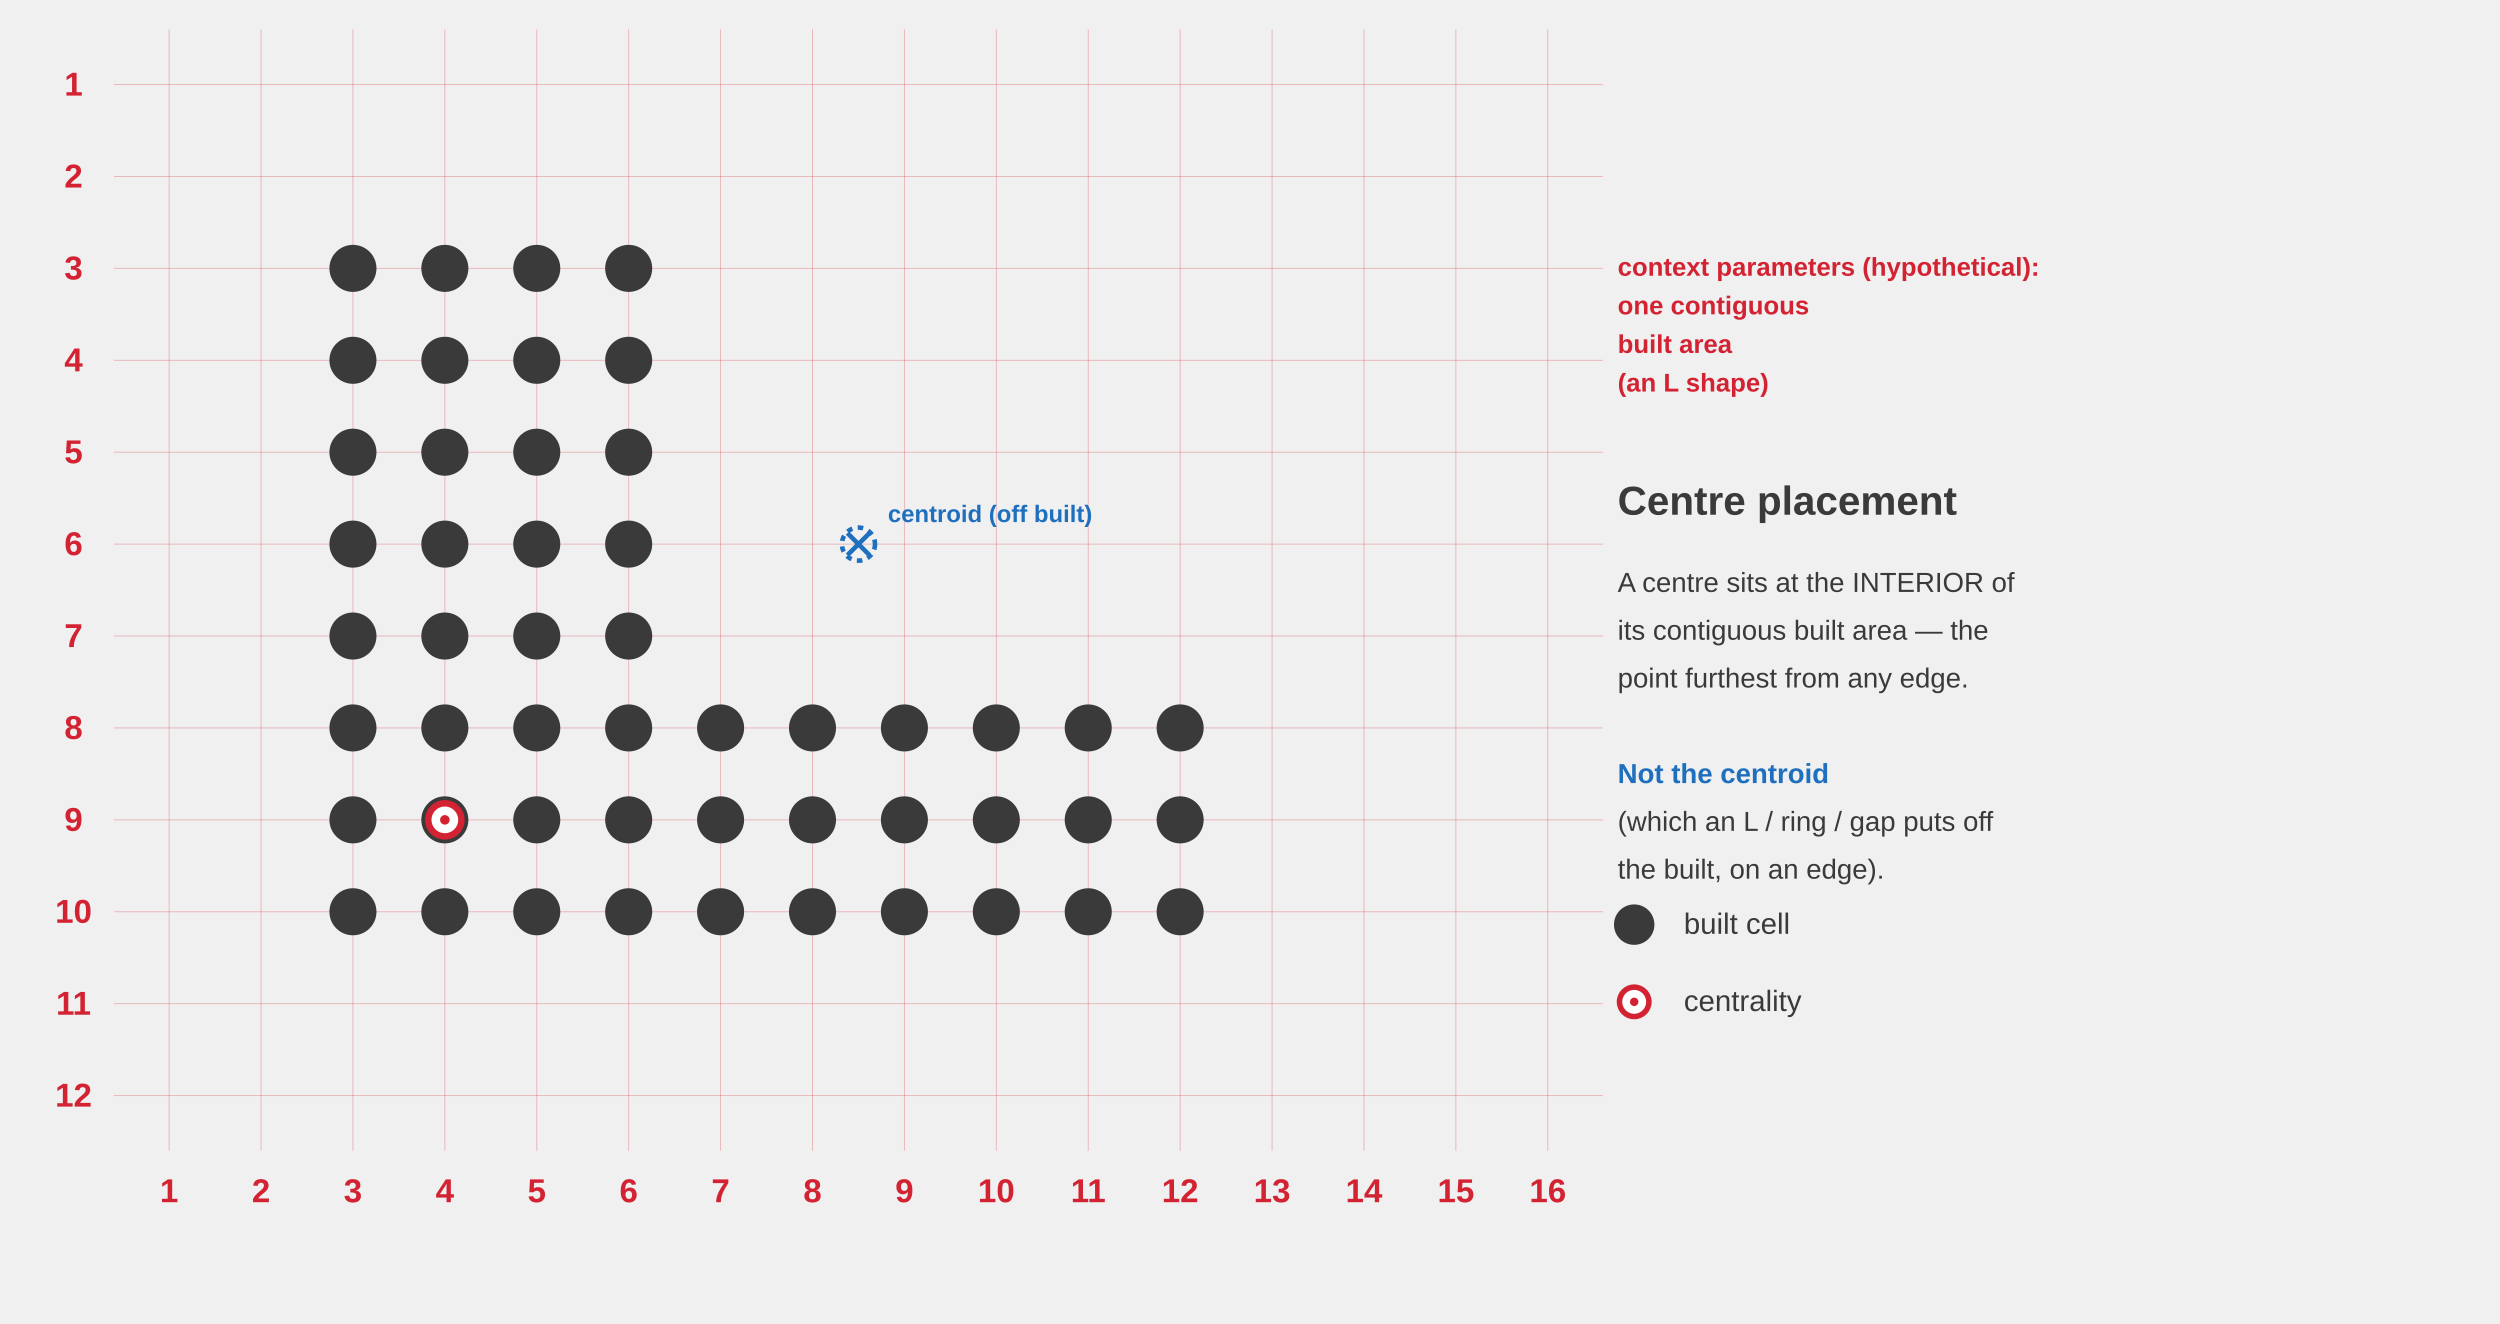
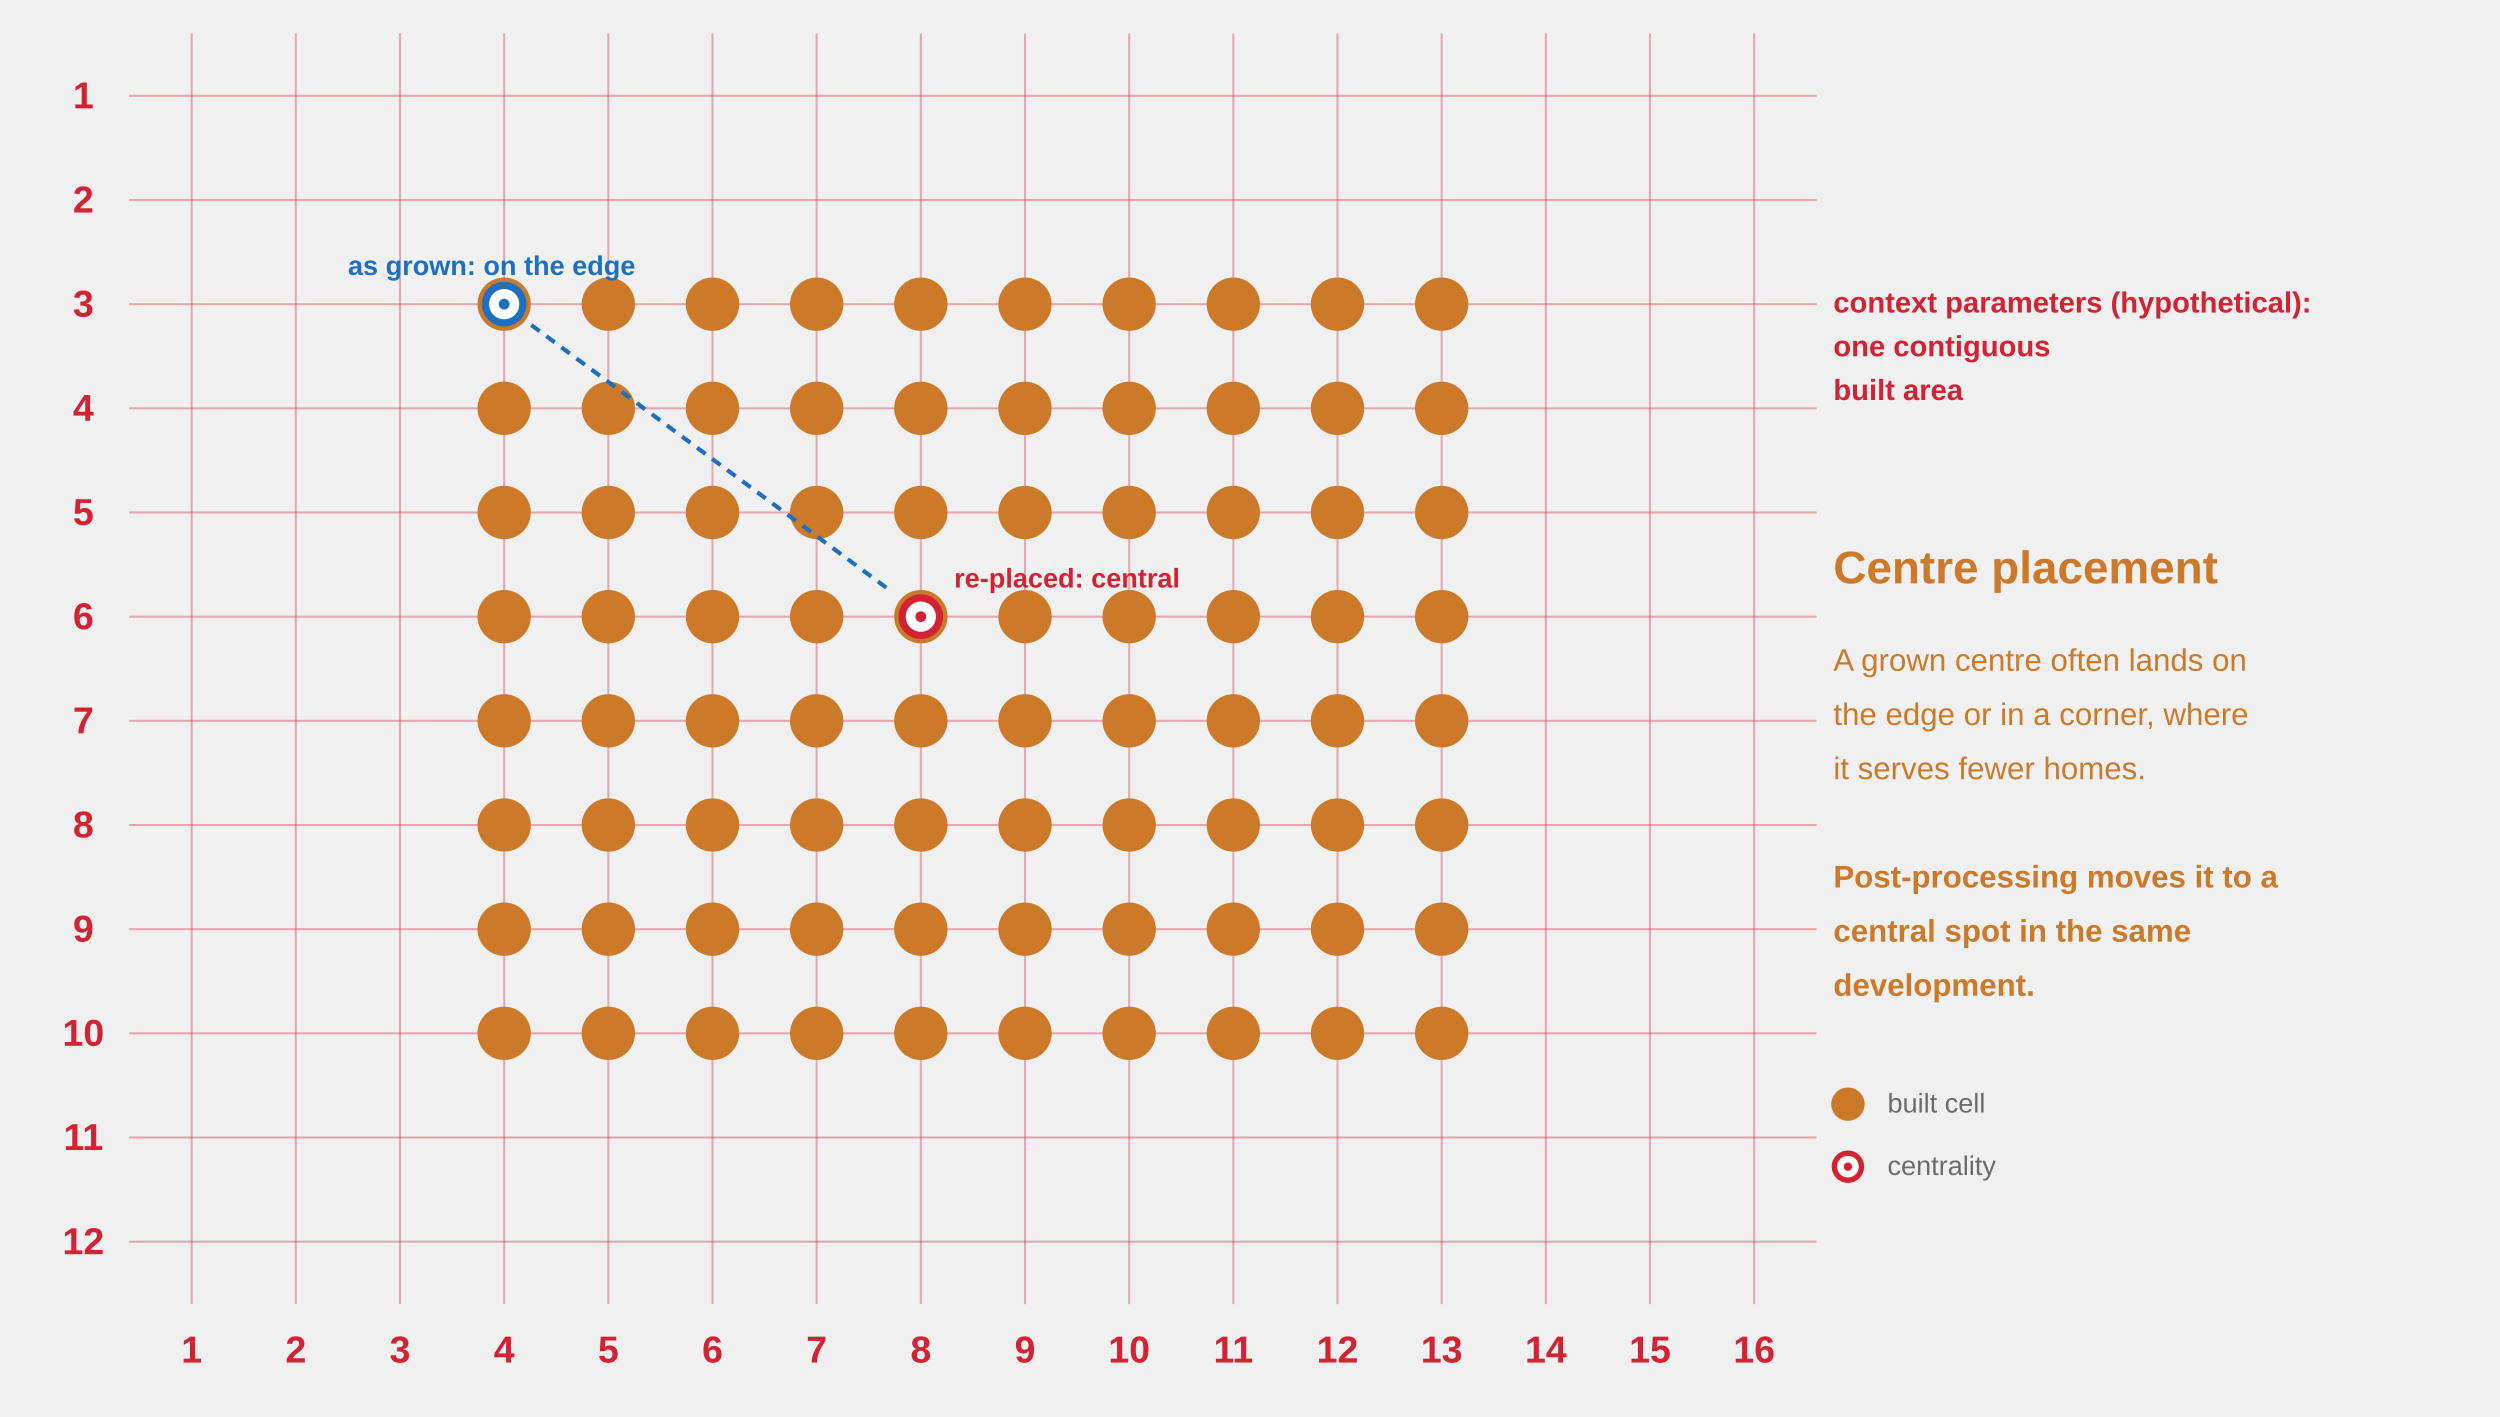
- <svg xmlns="http://www.w3.org/2000/svg" viewBox="0 0 1360 720" font-family="Arial, sans-serif">
-   <line x1="92.0" y1="16.0" x2="92.0" y2="626.0" stroke="#D32333" stroke-width="0.5" opacity="0.3" />
-   <line x1="142.0" y1="16.0" x2="142.0" y2="626.0" stroke="#D32333" stroke-width="0.5" opacity="0.3" />
-   <line x1="192.0" y1="16.0" x2="192.0" y2="626.0" stroke="#D32333" stroke-width="0.5" opacity="0.3" />
-   <line x1="242.0" y1="16.0" x2="242.0" y2="626.0" stroke="#D32333" stroke-width="0.5" opacity="0.3" />
-   <line x1="292.0" y1="16.0" x2="292.0" y2="626.0" stroke="#D32333" stroke-width="0.5" opacity="0.3" />
-   <line x1="342.0" y1="16.0" x2="342.0" y2="626.0" stroke="#D32333" stroke-width="0.5" opacity="0.3" />
-   <line x1="392.0" y1="16.0" x2="392.0" y2="626.0" stroke="#D32333" stroke-width="0.5" opacity="0.3" />
-   <line x1="442.0" y1="16.0" x2="442.0" y2="626.0" stroke="#D32333" stroke-width="0.5" opacity="0.3" />
-   <line x1="492.0" y1="16.0" x2="492.0" y2="626.0" stroke="#D32333" stroke-width="0.5" opacity="0.3" />
-   <line x1="542.0" y1="16.0" x2="542.0" y2="626.0" stroke="#D32333" stroke-width="0.5" opacity="0.3" />
-   <line x1="592.0" y1="16.0" x2="592.0" y2="626.0" stroke="#D32333" stroke-width="0.5" opacity="0.3" />
-   <line x1="642.0" y1="16.0" x2="642.0" y2="626.0" stroke="#D32333" stroke-width="0.5" opacity="0.3" />
-   <line x1="692.0" y1="16.0" x2="692.0" y2="626.0" stroke="#D32333" stroke-width="0.5" opacity="0.3" />
-   <line x1="742.0" y1="16.0" x2="742.0" y2="626.0" stroke="#D32333" stroke-width="0.5" opacity="0.3" />
-   <line x1="792.0" y1="16.0" x2="792.0" y2="626.0" stroke="#D32333" stroke-width="0.5" opacity="0.3" />
-   <line x1="842.0" y1="16.0" x2="842.0" y2="626.0" stroke="#D32333" stroke-width="0.5" opacity="0.3" />
-   <line x1="62.0" y1="46.0" x2="872.0" y2="46.0" stroke="#D32333" stroke-width="0.5" opacity="0.3" />
-   <line x1="62.0" y1="96.0" x2="872.0" y2="96.0" stroke="#D32333" stroke-width="0.5" opacity="0.3" />
-   <line x1="62.0" y1="146.0" x2="872.0" y2="146.0" stroke="#D32333" stroke-width="0.5" opacity="0.3" />
-   <line x1="62.0" y1="196.0" x2="872.0" y2="196.0" stroke="#D32333" stroke-width="0.5" opacity="0.3" />
-   <line x1="62.0" y1="246.0" x2="872.0" y2="246.0" stroke="#D32333" stroke-width="0.5" opacity="0.3" />
-   <line x1="62.0" y1="296.0" x2="872.0" y2="296.0" stroke="#D32333" stroke-width="0.5" opacity="0.3" />
-   <line x1="62.0" y1="346.0" x2="872.0" y2="346.0" stroke="#D32333" stroke-width="0.5" opacity="0.3" />
-   <line x1="62.0" y1="396.0" x2="872.0" y2="396.0" stroke="#D32333" stroke-width="0.5" opacity="0.3" />
-   <line x1="62.0" y1="446.0" x2="872.0" y2="446.0" stroke="#D32333" stroke-width="0.5" opacity="0.3" />
-   <line x1="62.0" y1="496.0" x2="872.0" y2="496.0" stroke="#D32333" stroke-width="0.5" opacity="0.3" />
-   <line x1="62.0" y1="546.0" x2="872.0" y2="546.0" stroke="#D32333" stroke-width="0.5" opacity="0.3" />
-   <line x1="62.0" y1="596.0" x2="872.0" y2="596.0" stroke="#D32333" stroke-width="0.5" opacity="0.3" />
+ <svg xmlns="http://www.w3.org/2000/svg" viewBox="0 0 1200 680" font-family="Arial, sans-serif">
+   <line x1="92.0" y1="16.0" x2="92.0" y2="626.0" stroke="#D32333" stroke-width="1" opacity="0.35" vector-effect="non-scaling-stroke" />
+   <line x1="142.0" y1="16.0" x2="142.0" y2="626.0" stroke="#D32333" stroke-width="1" opacity="0.35" vector-effect="non-scaling-stroke" />
+   <line x1="192.0" y1="16.0" x2="192.0" y2="626.0" stroke="#D32333" stroke-width="1" opacity="0.35" vector-effect="non-scaling-stroke" />
+   <line x1="242.0" y1="16.0" x2="242.0" y2="626.0" stroke="#D32333" stroke-width="1" opacity="0.35" vector-effect="non-scaling-stroke" />
+   <line x1="292.0" y1="16.0" x2="292.0" y2="626.0" stroke="#D32333" stroke-width="1" opacity="0.35" vector-effect="non-scaling-stroke" />
+   <line x1="342.0" y1="16.0" x2="342.0" y2="626.0" stroke="#D32333" stroke-width="1" opacity="0.35" vector-effect="non-scaling-stroke" />
+   <line x1="392.0" y1="16.0" x2="392.0" y2="626.0" stroke="#D32333" stroke-width="1" opacity="0.35" vector-effect="non-scaling-stroke" />
+   <line x1="442.0" y1="16.0" x2="442.0" y2="626.0" stroke="#D32333" stroke-width="1" opacity="0.35" vector-effect="non-scaling-stroke" />
+   <line x1="492.0" y1="16.0" x2="492.0" y2="626.0" stroke="#D32333" stroke-width="1" opacity="0.35" vector-effect="non-scaling-stroke" />
+   <line x1="542.0" y1="16.0" x2="542.0" y2="626.0" stroke="#D32333" stroke-width="1" opacity="0.35" vector-effect="non-scaling-stroke" />
+   <line x1="592.0" y1="16.0" x2="592.0" y2="626.0" stroke="#D32333" stroke-width="1" opacity="0.35" vector-effect="non-scaling-stroke" />
+   <line x1="642.0" y1="16.0" x2="642.0" y2="626.0" stroke="#D32333" stroke-width="1" opacity="0.35" vector-effect="non-scaling-stroke" />
+   <line x1="692.0" y1="16.0" x2="692.0" y2="626.0" stroke="#D32333" stroke-width="1" opacity="0.35" vector-effect="non-scaling-stroke" />
+   <line x1="742.0" y1="16.0" x2="742.0" y2="626.0" stroke="#D32333" stroke-width="1" opacity="0.35" vector-effect="non-scaling-stroke" />
+   <line x1="792.0" y1="16.0" x2="792.0" y2="626.0" stroke="#D32333" stroke-width="1" opacity="0.35" vector-effect="non-scaling-stroke" />
+   <line x1="842.0" y1="16.0" x2="842.0" y2="626.0" stroke="#D32333" stroke-width="1" opacity="0.35" vector-effect="non-scaling-stroke" />
+   <line x1="62.0" y1="46.0" x2="872.0" y2="46.0" stroke="#D32333" stroke-width="1" opacity="0.35" vector-effect="non-scaling-stroke" />
+   <line x1="62.0" y1="96.0" x2="872.0" y2="96.0" stroke="#D32333" stroke-width="1" opacity="0.35" vector-effect="non-scaling-stroke" />
+   <line x1="62.0" y1="146.0" x2="872.0" y2="146.0" stroke="#D32333" stroke-width="1" opacity="0.35" vector-effect="non-scaling-stroke" />
+   <line x1="62.0" y1="196.0" x2="872.0" y2="196.0" stroke="#D32333" stroke-width="1" opacity="0.35" vector-effect="non-scaling-stroke" />
+   <line x1="62.0" y1="246.0" x2="872.0" y2="246.0" stroke="#D32333" stroke-width="1" opacity="0.35" vector-effect="non-scaling-stroke" />
+   <line x1="62.0" y1="296.0" x2="872.0" y2="296.0" stroke="#D32333" stroke-width="1" opacity="0.35" vector-effect="non-scaling-stroke" />
+   <line x1="62.0" y1="346.0" x2="872.0" y2="346.0" stroke="#D32333" stroke-width="1" opacity="0.35" vector-effect="non-scaling-stroke" />
+   <line x1="62.0" y1="396.0" x2="872.0" y2="396.0" stroke="#D32333" stroke-width="1" opacity="0.35" vector-effect="non-scaling-stroke" />
+   <line x1="62.0" y1="446.0" x2="872.0" y2="446.0" stroke="#D32333" stroke-width="1" opacity="0.35" vector-effect="non-scaling-stroke" />
+   <line x1="62.0" y1="496.0" x2="872.0" y2="496.0" stroke="#D32333" stroke-width="1" opacity="0.35" vector-effect="non-scaling-stroke" />
+   <line x1="62.0" y1="546.0" x2="872.0" y2="546.0" stroke="#D32333" stroke-width="1" opacity="0.35" vector-effect="non-scaling-stroke" />
+   <line x1="62.0" y1="596.0" x2="872.0" y2="596.0" stroke="#D32333" stroke-width="1" opacity="0.35" vector-effect="non-scaling-stroke" />
  <text x="92.0" y="654.0" fill="#D32333" font-weight="800" font-size="18" text-anchor="middle">1</text>
  <text x="142.0" y="654.0" fill="#D32333" font-weight="800" font-size="18" text-anchor="middle">2</text>
  <text x="192.0" y="654.0" fill="#D32333" font-weight="800" font-size="18" text-anchor="middle">3</text>
  <text x="242.0" y="654.0" fill="#D32333" font-weight="800" font-size="18" text-anchor="middle">4</text>
  <text x="292.0" y="654.0" fill="#D32333" font-weight="800" font-size="18" text-anchor="middle">5</text>
  <text x="342.0" y="654.0" fill="#D32333" font-weight="800" font-size="18" text-anchor="middle">6</text>
  <text x="392.0" y="654.0" fill="#D32333" font-weight="800" font-size="18" text-anchor="middle">7</text>
  <text x="442.0" y="654.0" fill="#D32333" font-weight="800" font-size="18" text-anchor="middle">8</text>
  <text x="492.0" y="654.0" fill="#D32333" font-weight="800" font-size="18" text-anchor="middle">9</text>
  <text x="542.0" y="654.0" fill="#D32333" font-weight="800" font-size="18" text-anchor="middle">10</text>
  <text x="592.0" y="654.0" fill="#D32333" font-weight="800" font-size="18" text-anchor="middle">11</text>
  <text x="642.0" y="654.0" fill="#D32333" font-weight="800" font-size="18" text-anchor="middle">12</text>
  <text x="692.0" y="654.0" fill="#D32333" font-weight="800" font-size="18" text-anchor="middle">13</text>
  <text x="742.0" y="654.0" fill="#D32333" font-weight="800" font-size="18" text-anchor="middle">14</text>
  <text x="792.0" y="654.0" fill="#D32333" font-weight="800" font-size="18" text-anchor="middle">15</text>
  <text x="842.0" y="654.0" fill="#D32333" font-weight="800" font-size="18" text-anchor="middle">16</text>
  <text x="40.0" y="52.0" fill="#D32333" font-weight="800" font-size="18" text-anchor="middle">1</text>
  <text x="40.0" y="102.0" fill="#D32333" font-weight="800" font-size="18" text-anchor="middle">2</text>
  <text x="40.0" y="152.0" fill="#D32333" font-weight="800" font-size="18" text-anchor="middle">3</text>
  <text x="40.0" y="202.0" fill="#D32333" font-weight="800" font-size="18" text-anchor="middle">4</text>
  <text x="40.0" y="252.0" fill="#D32333" font-weight="800" font-size="18" text-anchor="middle">5</text>
  <text x="40.0" y="302.0" fill="#D32333" font-weight="800" font-size="18" text-anchor="middle">6</text>
  <text x="40.0" y="352.0" fill="#D32333" font-weight="800" font-size="18" text-anchor="middle">7</text>
  <text x="40.0" y="402.0" fill="#D32333" font-weight="800" font-size="18" text-anchor="middle">8</text>
  <text x="40.0" y="452.0" fill="#D32333" font-weight="800" font-size="18" text-anchor="middle">9</text>
  <text x="40.0" y="502.0" fill="#D32333" font-weight="800" font-size="18" text-anchor="middle">10</text>
  <text x="40.0" y="552.0" fill="#D32333" font-weight="800" font-size="18" text-anchor="middle">11</text>
  <text x="40.0" y="602.0" fill="#D32333" font-weight="800" font-size="18" text-anchor="middle">12</text>
-   <circle cx="192.0" cy="146.0" r="12.8" fill="#3a3a3a" />
-   <circle cx="242.0" cy="146.0" r="12.8" fill="#3a3a3a" />
-   <circle cx="292.0" cy="146.0" r="12.8" fill="#3a3a3a" />
-   <circle cx="342.0" cy="146.0" r="12.8" fill="#3a3a3a" />
-   <circle cx="192.0" cy="196.0" r="12.8" fill="#3a3a3a" />
-   <circle cx="242.0" cy="196.0" r="12.8" fill="#3a3a3a" />
-   <circle cx="292.0" cy="196.0" r="12.8" fill="#3a3a3a" />
-   <circle cx="342.0" cy="196.0" r="12.8" fill="#3a3a3a" />
-   <circle cx="192.0" cy="246.0" r="12.8" fill="#3a3a3a" />
-   <circle cx="242.0" cy="246.0" r="12.8" fill="#3a3a3a" />
-   <circle cx="292.0" cy="246.0" r="12.8" fill="#3a3a3a" />
-   <circle cx="342.0" cy="246.0" r="12.8" fill="#3a3a3a" />
-   <circle cx="192.0" cy="296.0" r="12.8" fill="#3a3a3a" />
-   <circle cx="242.0" cy="296.0" r="12.8" fill="#3a3a3a" />
-   <circle cx="292.0" cy="296.0" r="12.8" fill="#3a3a3a" />
-   <circle cx="342.0" cy="296.0" r="12.8" fill="#3a3a3a" />
-   <circle cx="192.0" cy="346.0" r="12.8" fill="#3a3a3a" />
-   <circle cx="242.0" cy="346.0" r="12.8" fill="#3a3a3a" />
-   <circle cx="292.0" cy="346.0" r="12.8" fill="#3a3a3a" />
-   <circle cx="342.0" cy="346.0" r="12.8" fill="#3a3a3a" />
-   <circle cx="192.0" cy="396.0" r="12.8" fill="#3a3a3a" />
-   <circle cx="242.0" cy="396.0" r="12.8" fill="#3a3a3a" />
-   <circle cx="292.0" cy="396.0" r="12.8" fill="#3a3a3a" />
-   <circle cx="342.0" cy="396.0" r="12.8" fill="#3a3a3a" />
-   <circle cx="392.0" cy="396.0" r="12.8" fill="#3a3a3a" />
-   <circle cx="442.0" cy="396.0" r="12.8" fill="#3a3a3a" />
-   <circle cx="492.0" cy="396.0" r="12.8" fill="#3a3a3a" />
-   <circle cx="542.0" cy="396.0" r="12.8" fill="#3a3a3a" />
-   <circle cx="592.0" cy="396.0" r="12.8" fill="#3a3a3a" />
-   <circle cx="642.0" cy="396.0" r="12.8" fill="#3a3a3a" />
-   <circle cx="192.0" cy="446.0" r="12.8" fill="#3a3a3a" />
-   <circle cx="242.0" cy="446.0" r="12.8" fill="#3a3a3a" />
-   <circle cx="292.0" cy="446.0" r="12.8" fill="#3a3a3a" />
-   <circle cx="342.0" cy="446.0" r="12.8" fill="#3a3a3a" />
-   <circle cx="392.0" cy="446.0" r="12.8" fill="#3a3a3a" />
-   <circle cx="442.0" cy="446.0" r="12.8" fill="#3a3a3a" />
-   <circle cx="492.0" cy="446.0" r="12.8" fill="#3a3a3a" />
-   <circle cx="542.0" cy="446.0" r="12.8" fill="#3a3a3a" />
-   <circle cx="592.0" cy="446.0" r="12.8" fill="#3a3a3a" />
-   <circle cx="642.0" cy="446.0" r="12.8" fill="#3a3a3a" />
-   <circle cx="192.0" cy="496.0" r="12.8" fill="#3a3a3a" />
-   <circle cx="242.0" cy="496.0" r="12.8" fill="#3a3a3a" />
-   <circle cx="292.0" cy="496.0" r="12.8" fill="#3a3a3a" />
-   <circle cx="342.0" cy="496.0" r="12.8" fill="#3a3a3a" />
-   <circle cx="392.0" cy="496.0" r="12.8" fill="#3a3a3a" />
-   <circle cx="442.0" cy="496.0" r="12.8" fill="#3a3a3a" />
-   <circle cx="492.0" cy="496.0" r="12.8" fill="#3a3a3a" />
-   <circle cx="542.0" cy="496.0" r="12.8" fill="#3a3a3a" />
-   <circle cx="592.0" cy="496.0" r="12.8" fill="#3a3a3a" />
-   <circle cx="642.0" cy="496.0" r="12.8" fill="#3a3a3a" />
-   <circle cx="242.0" cy="446.0" r="9" fill="white" stroke="#D32333" stroke-width="3.5" />
-   <circle cx="242.0" cy="446.0" r="2.6" fill="#D32333" />
-   <circle cx="467.0" cy="296.0" r="9" fill="none" stroke="#1f6fbf" stroke-width="2.5" stroke-dasharray="3 3" />
-   <line x1="461.0" y1="290.0" x2="473.0" y2="302.0" stroke="#1f6fbf" stroke-width="2.5" />
-   <line x1="473.0" y1="290.0" x2="461.0" y2="302.0" stroke="#1f6fbf" stroke-width="2.5" />
-   <text x="483.0" y="284.0" fill="#1f6fbf" font-weight="700" font-size="13">centroid (off built)</text>
+   <circle cx="242.0" cy="146.0" r="12.8" fill="#cc7a29" />
+   <circle cx="292.0" cy="146.0" r="12.8" fill="#cc7a29" />
+   <circle cx="342.0" cy="146.0" r="12.8" fill="#cc7a29" />
+   <circle cx="392.0" cy="146.0" r="12.8" fill="#cc7a29" />
+   <circle cx="442.0" cy="146.0" r="12.8" fill="#cc7a29" />
+   <circle cx="492.0" cy="146.0" r="12.8" fill="#cc7a29" />
+   <circle cx="542.0" cy="146.0" r="12.8" fill="#cc7a29" />
+   <circle cx="592.0" cy="146.0" r="12.8" fill="#cc7a29" />
+   <circle cx="642.0" cy="146.0" r="12.8" fill="#cc7a29" />
+   <circle cx="692.0" cy="146.0" r="12.8" fill="#cc7a29" />
+   <circle cx="242.0" cy="196.0" r="12.8" fill="#cc7a29" />
+   <circle cx="292.0" cy="196.0" r="12.8" fill="#cc7a29" />
+   <circle cx="342.0" cy="196.0" r="12.8" fill="#cc7a29" />
+   <circle cx="392.0" cy="196.0" r="12.8" fill="#cc7a29" />
+   <circle cx="442.0" cy="196.0" r="12.8" fill="#cc7a29" />
+   <circle cx="492.0" cy="196.0" r="12.8" fill="#cc7a29" />
+   <circle cx="542.0" cy="196.0" r="12.8" fill="#cc7a29" />
+   <circle cx="592.0" cy="196.0" r="12.8" fill="#cc7a29" />
+   <circle cx="642.0" cy="196.0" r="12.8" fill="#cc7a29" />
+   <circle cx="692.0" cy="196.0" r="12.8" fill="#cc7a29" />
+   <circle cx="242.0" cy="246.0" r="12.8" fill="#cc7a29" />
+   <circle cx="292.0" cy="246.0" r="12.8" fill="#cc7a29" />
+   <circle cx="342.0" cy="246.0" r="12.8" fill="#cc7a29" />
+   <circle cx="392.0" cy="246.0" r="12.8" fill="#cc7a29" />
+   <circle cx="442.0" cy="246.0" r="12.8" fill="#cc7a29" />
+   <circle cx="492.0" cy="246.0" r="12.8" fill="#cc7a29" />
+   <circle cx="542.0" cy="246.0" r="12.8" fill="#cc7a29" />
+   <circle cx="592.0" cy="246.0" r="12.8" fill="#cc7a29" />
+   <circle cx="642.0" cy="246.0" r="12.8" fill="#cc7a29" />
+   <circle cx="692.0" cy="246.0" r="12.8" fill="#cc7a29" />
+   <circle cx="242.0" cy="296.0" r="12.8" fill="#cc7a29" />
+   <circle cx="292.0" cy="296.0" r="12.8" fill="#cc7a29" />
+   <circle cx="342.0" cy="296.0" r="12.8" fill="#cc7a29" />
+   <circle cx="392.0" cy="296.0" r="12.8" fill="#cc7a29" />
+   <circle cx="442.0" cy="296.0" r="12.8" fill="#cc7a29" />
+   <circle cx="492.0" cy="296.0" r="12.8" fill="#cc7a29" />
+   <circle cx="542.0" cy="296.0" r="12.8" fill="#cc7a29" />
+   <circle cx="592.0" cy="296.0" r="12.8" fill="#cc7a29" />
+   <circle cx="642.0" cy="296.0" r="12.8" fill="#cc7a29" />
+   <circle cx="692.0" cy="296.0" r="12.8" fill="#cc7a29" />
+   <circle cx="242.0" cy="346.0" r="12.8" fill="#cc7a29" />
+   <circle cx="292.0" cy="346.0" r="12.8" fill="#cc7a29" />
+   <circle cx="342.0" cy="346.0" r="12.8" fill="#cc7a29" />
+   <circle cx="392.0" cy="346.0" r="12.8" fill="#cc7a29" />
+   <circle cx="442.0" cy="346.0" r="12.8" fill="#cc7a29" />
+   <circle cx="492.0" cy="346.0" r="12.8" fill="#cc7a29" />
+   <circle cx="542.0" cy="346.0" r="12.8" fill="#cc7a29" />
+   <circle cx="592.0" cy="346.0" r="12.8" fill="#cc7a29" />
+   <circle cx="642.0" cy="346.0" r="12.8" fill="#cc7a29" />
+   <circle cx="692.0" cy="346.0" r="12.8" fill="#cc7a29" />
+   <circle cx="242.0" cy="396.0" r="12.8" fill="#cc7a29" />
+   <circle cx="292.0" cy="396.0" r="12.8" fill="#cc7a29" />
+   <circle cx="342.0" cy="396.0" r="12.8" fill="#cc7a29" />
+   <circle cx="392.0" cy="396.0" r="12.8" fill="#cc7a29" />
+   <circle cx="442.0" cy="396.0" r="12.8" fill="#cc7a29" />
+   <circle cx="492.0" cy="396.0" r="12.8" fill="#cc7a29" />
+   <circle cx="542.0" cy="396.0" r="12.8" fill="#cc7a29" />
+   <circle cx="592.0" cy="396.0" r="12.8" fill="#cc7a29" />
+   <circle cx="642.0" cy="396.0" r="12.8" fill="#cc7a29" />
+   <circle cx="692.0" cy="396.0" r="12.8" fill="#cc7a29" />
+   <circle cx="242.0" cy="446.0" r="12.8" fill="#cc7a29" />
+   <circle cx="292.0" cy="446.0" r="12.8" fill="#cc7a29" />
+   <circle cx="342.0" cy="446.0" r="12.8" fill="#cc7a29" />
+   <circle cx="392.0" cy="446.0" r="12.8" fill="#cc7a29" />
+   <circle cx="442.0" cy="446.0" r="12.8" fill="#cc7a29" />
+   <circle cx="492.0" cy="446.0" r="12.8" fill="#cc7a29" />
+   <circle cx="542.0" cy="446.0" r="12.8" fill="#cc7a29" />
+   <circle cx="592.0" cy="446.0" r="12.8" fill="#cc7a29" />
+   <circle cx="642.0" cy="446.0" r="12.8" fill="#cc7a29" />
+   <circle cx="692.0" cy="446.0" r="12.8" fill="#cc7a29" />
+   <circle cx="242.0" cy="496.0" r="12.8" fill="#cc7a29" />
+   <circle cx="292.0" cy="496.0" r="12.8" fill="#cc7a29" />
+   <circle cx="342.0" cy="496.0" r="12.8" fill="#cc7a29" />
+   <circle cx="392.0" cy="496.0" r="12.8" fill="#cc7a29" />
+   <circle cx="442.0" cy="496.0" r="12.8" fill="#cc7a29" />
+   <circle cx="492.0" cy="496.0" r="12.8" fill="#cc7a29" />
+   <circle cx="542.0" cy="496.0" r="12.8" fill="#cc7a29" />
+   <circle cx="592.0" cy="496.0" r="12.8" fill="#cc7a29" />
+   <circle cx="642.0" cy="496.0" r="12.8" fill="#cc7a29" />
+   <circle cx="692.0" cy="496.0" r="12.8" fill="#cc7a29" />
+   <circle cx="242.0" cy="146.0" r="9" fill="white" stroke="#1f6fbf" stroke-width="3.5" />
+   <circle cx="242.0" cy="146.0" r="2.6" fill="#1f6fbf" />
+   <text x="236.0" y="132.0" fill="#1f6fbf" font-weight="700" font-size="13" text-anchor="middle">as grown: on the edge</text>
+   <circle cx="442.0" cy="296.0" r="9" fill="white" stroke="#D32333" stroke-width="3.5" />
+   <circle cx="442.0" cy="296.0" r="2.6" fill="#D32333" />
+   <line x1="255.0" y1="156.0" x2="428.0" y2="284.0" stroke="#1f6fbf" stroke-width="2" stroke-dasharray="5 4" />
+   <text x="458.0" y="282.0" fill="#D32333" font-weight="700" font-size="13">re-placed: central</text>
  <text x="880" y="150" fill="#D32333" font-weight="700" font-size="14">context parameters (hypothetical):</text>
  <text x="880" y="171" fill="#D32333" font-weight="700" font-size="14">one contiguous</text>
  <text x="880" y="192" fill="#D32333" font-weight="700" font-size="14">built area</text>
-   <text x="880" y="213" fill="#D32333" font-weight="700" font-size="14">(an L shape)</text>
-   <text x="880" y="280" fill="#3a3a3a" font-weight="700" font-size="22">Centre placement</text>
-   <text x="880" y="322" fill="#3a3a3a" font-weight="400" font-size="15">A centre sits at the INTERIOR of</text>
-   <text x="880" y="348" fill="#3a3a3a" font-weight="400" font-size="15">its contiguous built area — the</text>
-   <text x="880" y="374" fill="#3a3a3a" font-weight="400" font-size="15">point furthest from any edge.</text>
-   <text x="880" y="426" fill="#1f6fbf" font-weight="700" font-size="15">Not the centroid</text>
-   <text x="880" y="452" fill="#3a3a3a" font-weight="400" font-size="15">(which an L / ring / gap puts off</text>
-   <text x="880" y="478" fill="#3a3a3a" font-weight="400" font-size="15">the built, on an edge).</text>
-   <circle cx="889" cy="503" r="11" fill="#3a3a3a" />
-   <text x="916" y="508" fill="#3a3a3a" font-size="16">built cell</text>
-   <circle cx="889" cy="545" r="8" fill="white" stroke="#D32333" stroke-width="3" />
-   <circle cx="889" cy="545" r="2.3" fill="#D32333" />
-   <text x="916" y="550" fill="#3a3a3a" font-size="16">centrality</text>
+   <text x="880" y="280" fill="#cc7a29" font-weight="700" font-size="22">Centre placement</text>
+   <text x="880" y="322" fill="#cc7a29" font-weight="400" font-size="15">A grown centre often lands on</text>
+   <text x="880" y="348" fill="#cc7a29" font-weight="400" font-size="15">the edge or in a corner, where</text>
+   <text x="880" y="374" fill="#cc7a29" font-weight="400" font-size="15">it serves fewer homes.</text>
+   <text x="880" y="426" fill="#cc7a29" font-weight="700" font-size="15">Post-processing moves it to a</text>
+   <text x="880" y="452" fill="#cc7a29" font-weight="700" font-size="15">central spot in the same</text>
+   <text x="880" y="478" fill="#cc7a29" font-weight="700" font-size="15">development.</text>
+   <circle cx="887" cy="530" r="8" fill="#cc7a29" />
+   <text x="906" y="534" fill="#6b6b6b" font-size="13">built cell</text>
+   <circle cx="887" cy="560" r="6.5" fill="white" stroke="#D32333" stroke-width="2.6" />
+   <circle cx="887" cy="560" r="2" fill="#D32333" />
+   <text x="906" y="564" fill="#6b6b6b" font-size="13">centrality</text>
</svg>
